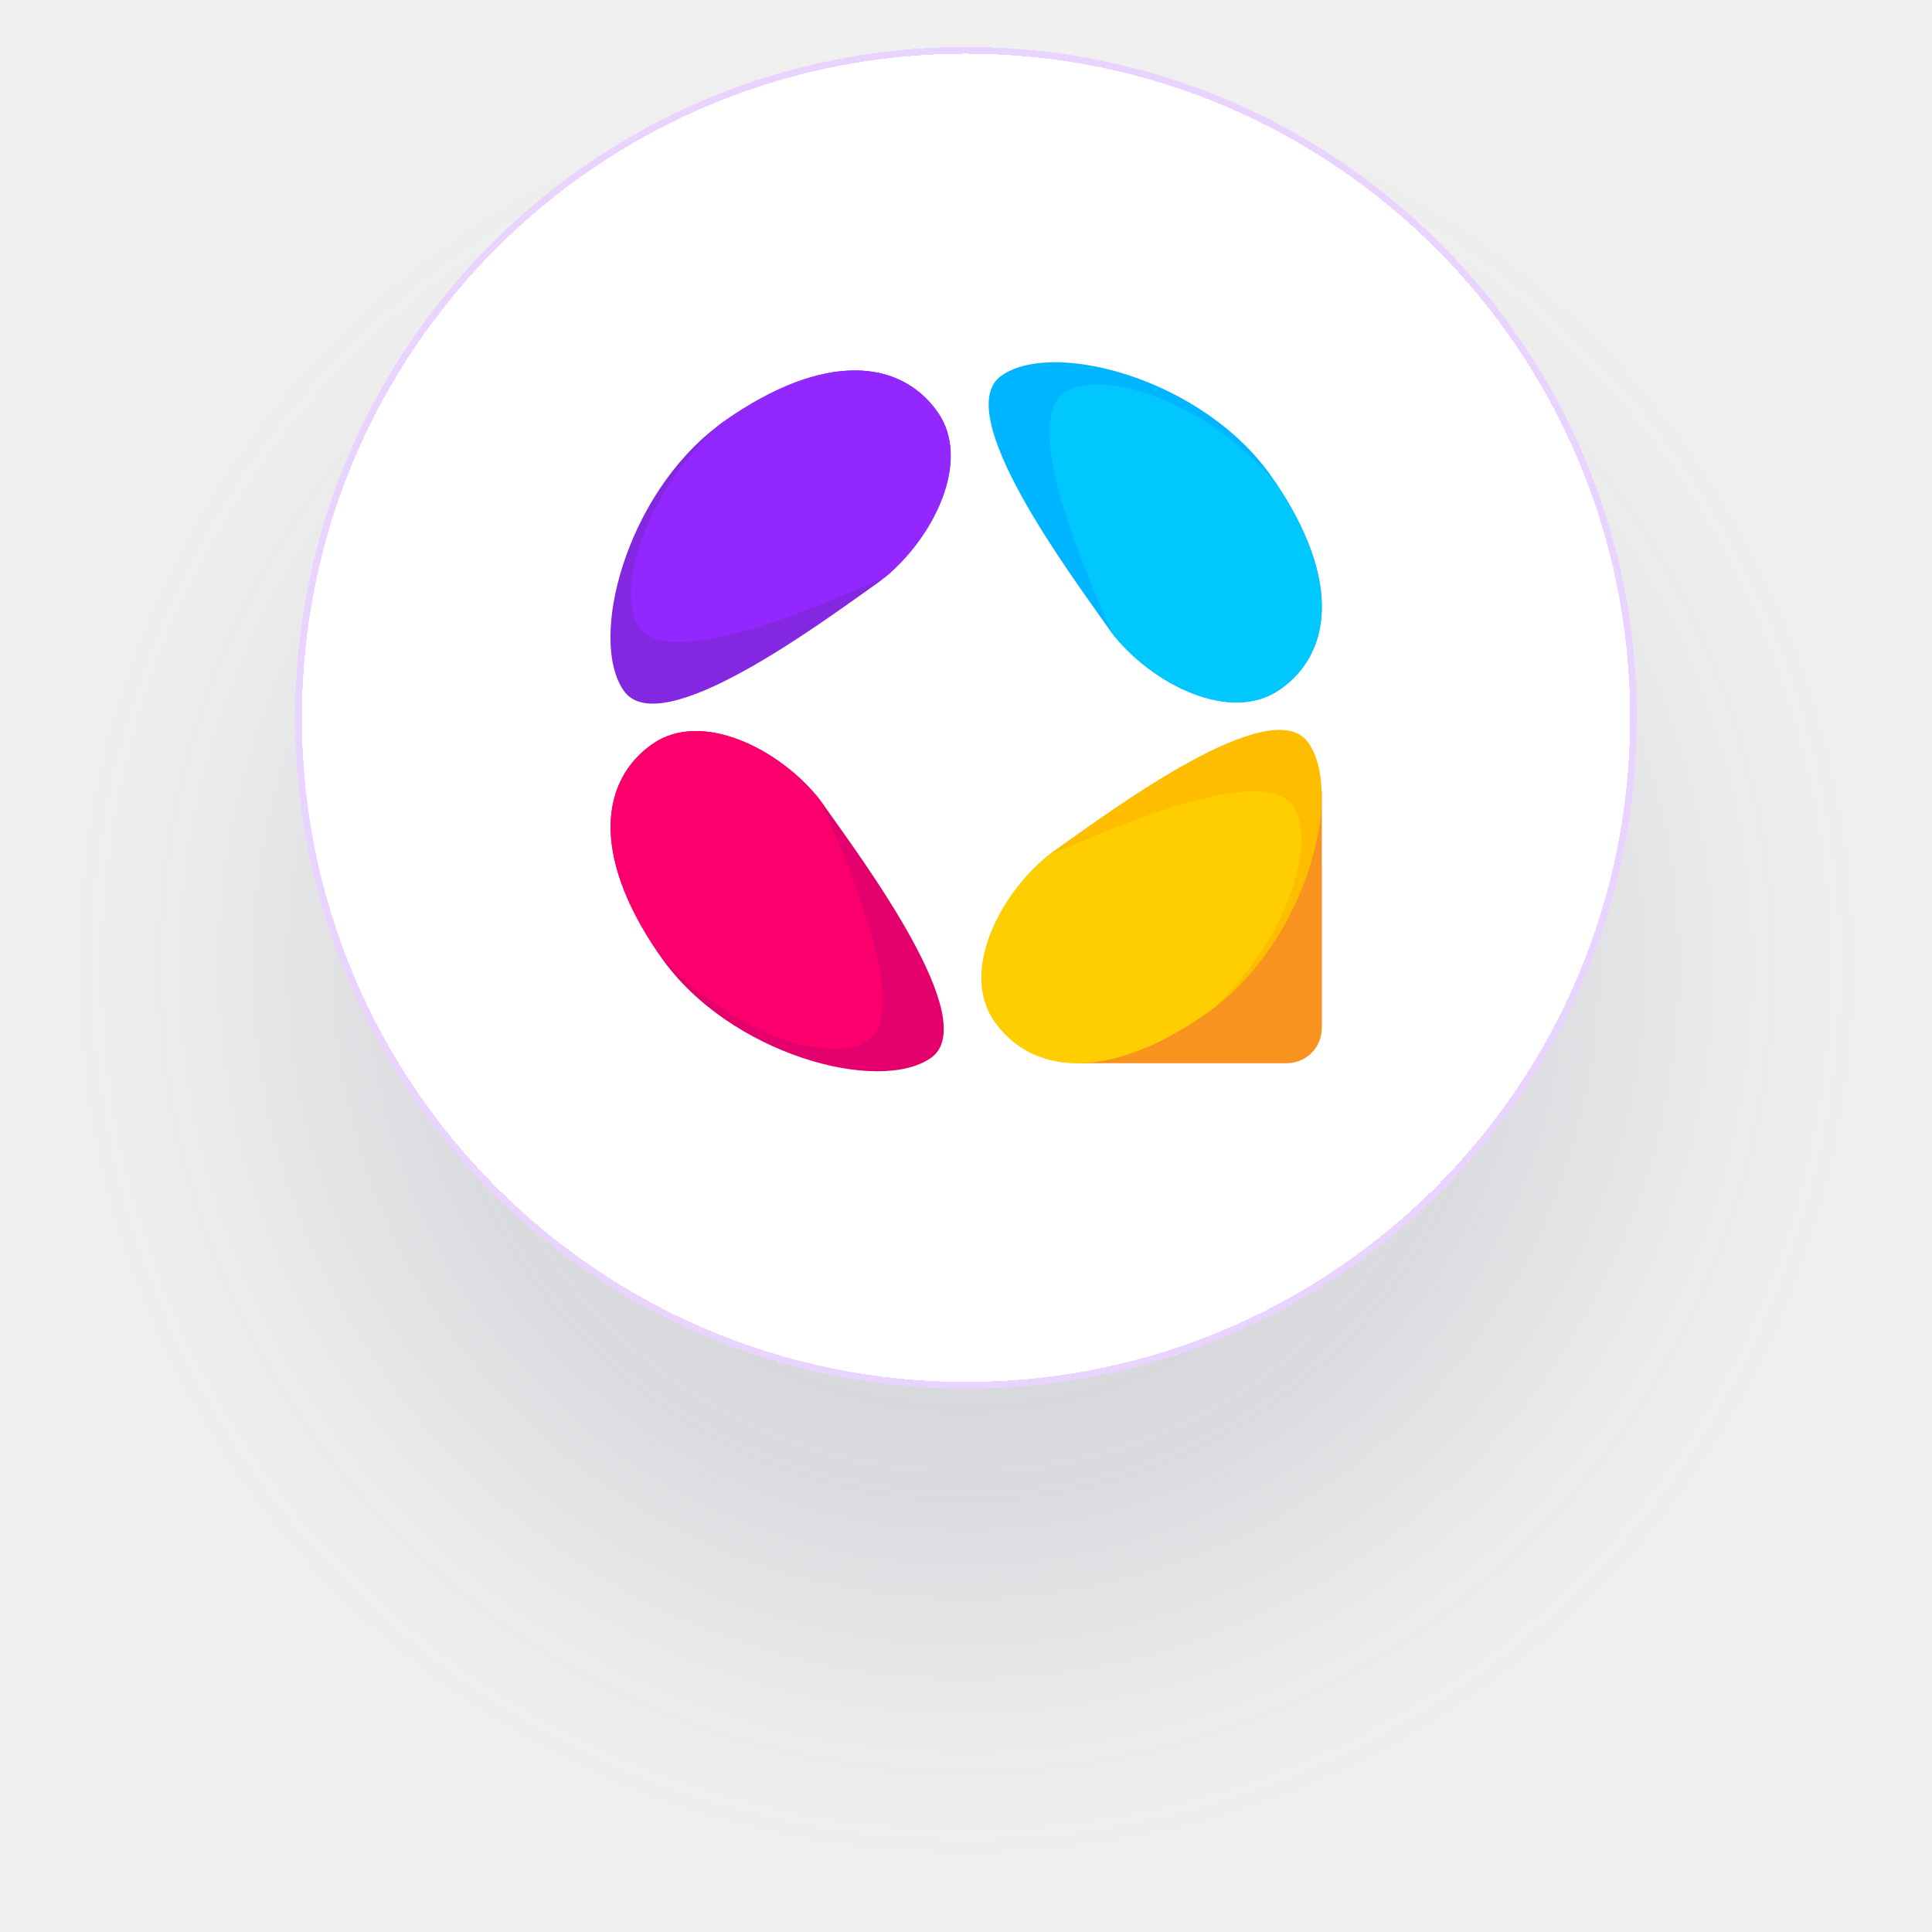
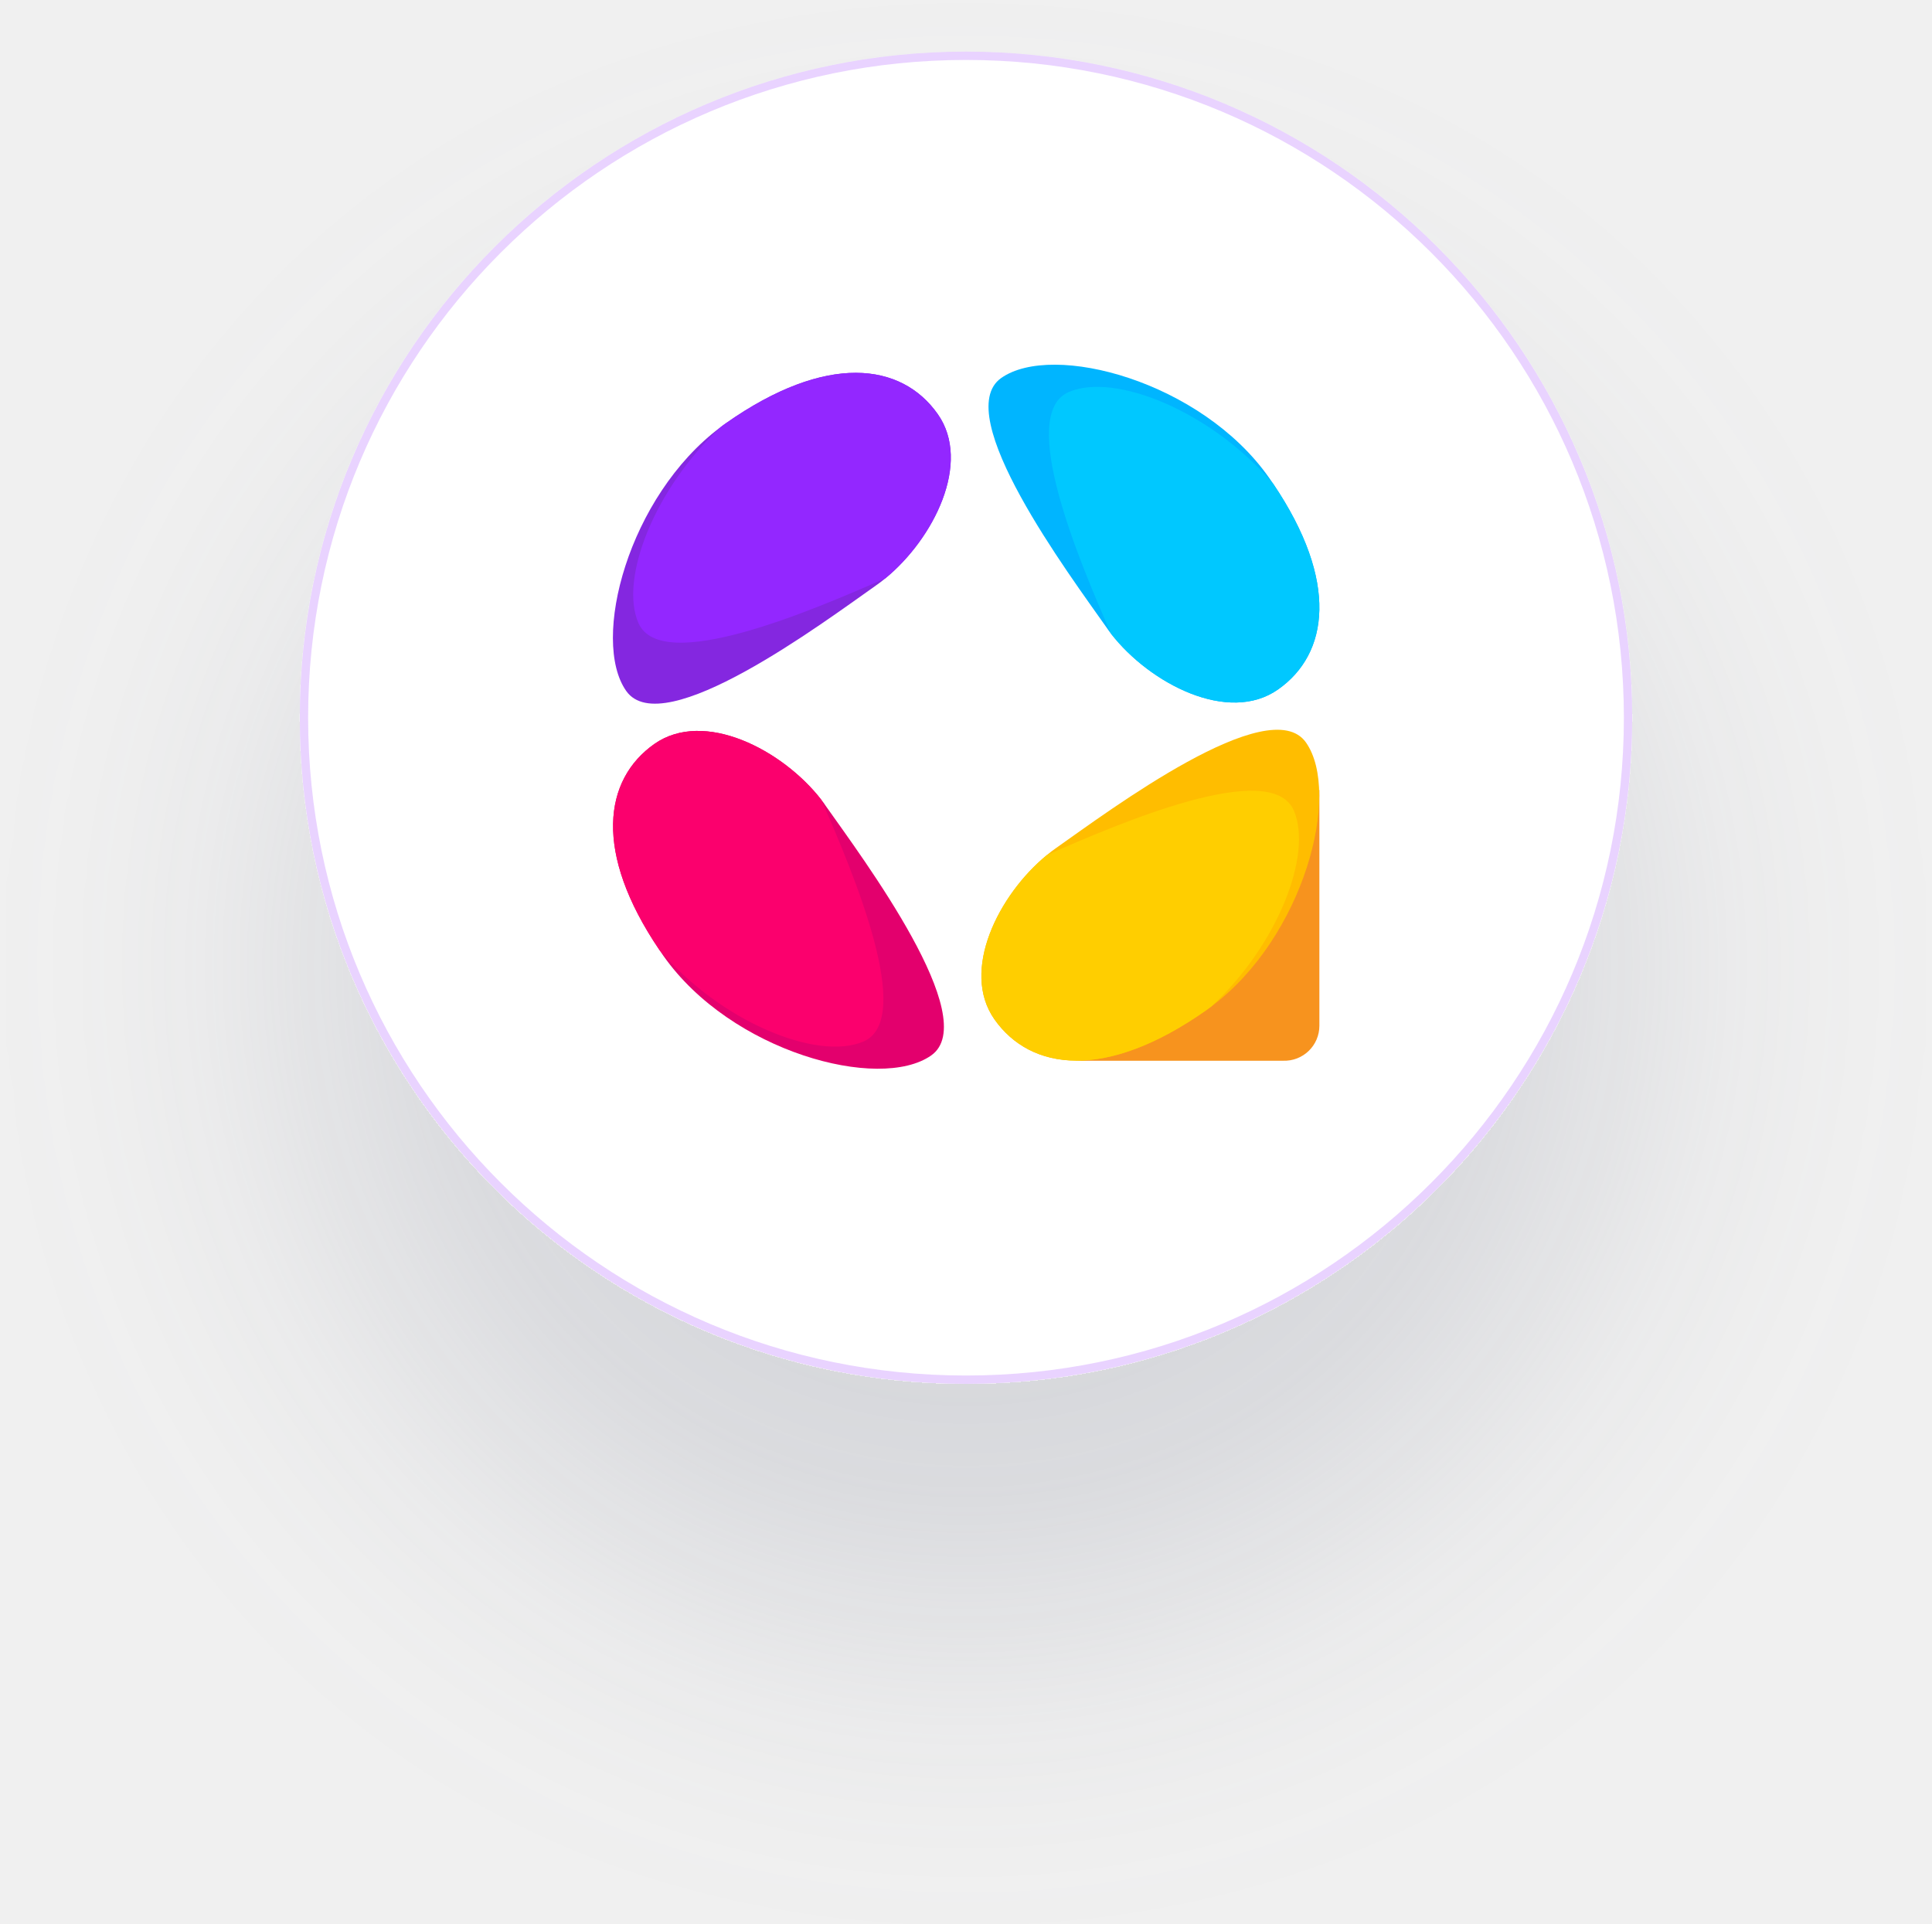
- <svg xmlns="http://www.w3.org/2000/svg" width="288" height="288" viewBox="0 0 288 288" fill="none">
-   <g filter="url(#filter0_bd_1182_66412)">
-     <rect x="44" y="7" width="200" height="200" rx="100" fill="white" fill-opacity="1" shape-rendering="crispEdges" />
-     <path d="M196.985 117.844C193.941 134.305 180.657 148.69 165.283 156.768C163.36 157.776 162.591 158.353 160.422 158.492H191.626C192.329 158.515 193.029 158.396 193.684 158.142C194.34 157.889 194.938 157.507 195.443 157.018C195.949 156.53 196.351 155.945 196.626 155.298C196.901 154.651 197.043 153.956 197.045 153.253V117.844H196.985Z" fill="#F7931E" />
-     <path d="M162.971 157.547C162.34 157.593 161.706 157.593 161.074 157.547H162.971Z" fill="#FFCE00" />
-     <path d="M131.894 86.075C131.423 86.46 130.953 86.818 130.468 87.156C122.569 92.714 98.455 110.74 92.997 102.981C87.644 95.367 93.282 73.766 107.163 63.373C107.428 63.161 107.693 62.975 107.965 62.783C123.04 52.191 134.315 53.657 139.767 61.423C144.887 68.705 139.157 80.119 131.894 86.075Z" fill="#8427E0" />
-     <path d="M190.833 102.759C183.372 107.999 171.6 101.884 165.77 94.389C165.531 94.084 165.306 93.772 165.107 93.467C159.556 85.562 141.529 61.447 149.289 55.995C157.049 50.544 179.326 56.5 189.487 70.964C189.712 71.283 189.931 71.628 190.15 71.913C199.999 86.55 198.447 97.42 190.833 102.759Z" fill="#00B5FF" />
-     <path d="M180.849 150.333C180.584 150.539 180.325 150.731 180.066 150.91C164.991 161.522 153.717 160.029 148.265 152.276C143.152 144.981 148.868 133.587 156.131 127.625C156.595 127.233 157.079 126.868 157.563 126.53C165.462 120.979 189.577 102.959 195.029 110.712C200.381 118.326 194.743 139.941 180.849 150.333Z" fill="#FFBD00" />
-     <path d="M138.771 157.701C131.012 163.146 108.734 157.197 98.574 142.732C98.361 142.44 98.169 142.148 97.97 141.856C88.055 127.212 89.62 116.283 97.221 110.937C104.675 105.698 116.454 111.806 122.277 119.307C122.516 119.612 122.741 119.917 122.94 120.229C128.518 128.134 146.538 152.249 138.771 157.701Z" fill="#E3006D" />
-     <path d="M131.892 86.075C121.115 90.811 98.26 100.666 94.825 92.767C91.946 86.135 97.278 72.552 107.167 63.373C107.432 63.161 107.698 62.975 107.97 62.783C123.038 52.191 134.313 53.657 139.764 61.423C144.884 68.705 139.154 80.119 131.892 86.075Z" fill="#9327FF" />
-     <path d="M190.837 102.761C183.375 108 171.603 101.885 165.774 94.391C160.925 83.335 151.693 61.456 159.42 58.106C166.384 55.089 180.968 61.091 190.127 71.914C200.002 86.552 198.45 97.422 190.837 102.761Z" fill="#00C8FF" />
-     <path d="M180.849 150.331C180.584 150.536 180.325 150.729 180.066 150.908C164.991 161.519 153.717 160.027 148.265 152.274C143.152 144.978 148.868 133.584 156.131 127.622C166.901 122.88 189.769 113.031 193.205 120.923C196.083 127.562 190.751 141.145 180.849 150.331Z" fill="#FFCE00" />
-     <path d="M128.629 155.598C121.692 158.609 107.147 152.634 97.981 141.856C88.053 127.212 89.618 116.283 97.219 110.937C104.673 105.698 116.452 111.806 122.275 119.307C127.13 130.369 136.355 152.242 128.629 155.598Z" fill="#FB006D" />
-     <rect x="44.5" y="7.5" width="199" height="199" rx="99.5" stroke="#9327FF" stroke-opacity="0.2" shape-rendering="crispEdges" />
+ <svg xmlns="http://www.w3.org/2000/svg" width="232" height="231" viewBox="0 0 232 231" fill="none">
+   <g filter="url(#filter0_bd_138_37830)">
+     <rect x="36" y="6.2" width="160" height="160" rx="80" fill="white" />
+     <path d="M158.387 94.875C155.952 108.044 145.325 119.552 133.026 126.014C131.487 126.821 130.872 127.283 129.137 127.394H154.1C154.662 127.412 155.222 127.317 155.747 127.114C156.271 126.911 156.75 126.606 157.154 126.215C157.558 125.824 157.88 125.356 158.1 124.838C158.32 124.321 158.434 123.765 158.435 123.202V94.875H158.387Z" fill="#F7931E" />
+     <path d="M131.177 126.638C130.671 126.675 130.164 126.675 129.659 126.638H131.177Z" fill="#FFCE00" />
+     <path d="M106.315 69.46C105.938 69.768 105.562 70.054 105.174 70.325C98.855 74.771 79.564 89.192 75.197 82.984C70.915 76.893 75.425 59.612 86.53 51.298C86.742 51.129 86.954 50.98 87.172 50.826C99.232 42.353 108.252 43.525 112.613 49.739C116.709 55.564 112.125 64.695 106.315 69.46Z" fill="#8427E0" />
+     <path d="M153.466 82.807C147.498 86.999 138.08 82.107 133.416 76.111C133.225 75.867 133.045 75.618 132.885 75.374C128.445 69.049 114.024 49.758 120.231 45.396C126.439 41.035 144.261 45.799 152.389 57.371C152.57 57.626 152.745 57.902 152.92 58.13C160.799 69.84 159.557 78.536 153.466 82.807Z" fill="#00B5FF" />
+     <path d="M145.479 120.866C145.267 121.031 145.06 121.185 144.853 121.328C132.793 129.817 123.773 128.623 119.412 122.421C115.321 116.585 119.895 107.469 125.704 102.699C126.076 102.386 126.463 102.095 126.85 101.824C133.17 97.383 152.461 82.967 156.823 89.17C161.104 95.261 156.594 112.552 145.479 120.866Z" fill="#FFBD00" />
+     <path d="M111.817 126.76C105.61 131.116 87.788 126.357 79.659 114.785C79.49 114.552 79.336 114.318 79.176 114.085C71.244 102.37 72.496 93.626 78.577 89.35C84.54 85.158 93.963 90.045 98.622 96.046C98.813 96.29 98.993 96.534 99.153 96.783C103.615 103.107 118.03 122.399 111.817 126.76Z" fill="#E3006D" />
+     <path d="M106.313 69.46C97.691 73.248 79.408 81.133 76.659 74.814C74.357 69.508 78.622 58.642 86.533 51.298C86.746 51.129 86.958 50.98 87.175 50.826C99.23 42.353 108.25 43.525 112.611 49.739C116.707 55.564 112.123 64.695 106.313 69.46Z" fill="#9327FF" />
+     <path d="M153.469 82.808C147.5 87 138.082 82.108 133.419 76.113C129.54 67.268 122.154 49.764 128.336 47.085C133.907 44.671 145.574 49.472 152.901 58.132C160.801 69.841 159.56 78.537 153.469 82.808Z" fill="#00C8FF" />
+     <path d="M145.479 120.865C145.267 121.029 145.06 121.183 144.853 121.326C132.793 129.815 123.773 128.622 119.412 122.419C115.321 116.583 119.895 107.467 125.704 102.698C134.321 98.904 152.615 91.025 155.364 97.339C157.666 102.65 153.4 113.516 145.479 120.865Z" fill="#FFCE00" />
+     <path d="M103.703 125.079C98.154 127.487 86.518 122.707 79.186 114.085C71.243 102.37 72.495 93.626 78.576 89.35C84.539 85.158 93.962 90.045 98.621 96.046C102.504 104.895 109.885 122.394 103.703 125.079Z" fill="#FB006D" />
+     <rect x="36.5" y="6.7" width="159" height="159" rx="79.5" stroke="#9327FF" stroke-opacity="0.2" />
  </g>
  <defs>
-     <filter id="filter0_bd_1182_66412" x="0" y="-10" width="288" height="288" filterUnits="userSpaceOnUse" color-interpolation-filters="sRGB">
+     <filter id="filter0_bd_138_37830" x="0.8" y="-7.4" width="230.4" height="238.4" filterUnits="userSpaceOnUse" color-interpolation-filters="sRGB">
      <feFlood flood-opacity="0" result="BackgroundImageFix" />
-       <feGaussianBlur in="BackgroundImageFix" stdDeviation="8.5" />
-       <feComposite in2="SourceAlpha" operator="in" result="effect1_backgroundBlur_1182_66412" />
+       <feGaussianBlur in="BackgroundImageFix" stdDeviation="6.8" />
+       <feComposite in2="SourceAlpha" operator="in" result="effect1_backgroundBlur_138_37830" />
      <feColorMatrix in="SourceAlpha" type="matrix" values="0 0 0 0 0 0 0 0 0 0 0 0 0 0 0 0 0 0 127 0" result="hardAlpha" />
-       <feOffset dy="37" />
-       <feGaussianBlur stdDeviation="22" />
+       <feOffset dy="29.6" />
+       <feGaussianBlur stdDeviation="17.6" />
      <feComposite in2="hardAlpha" operator="out" />
      <feColorMatrix type="matrix" values="0 0 0 0 0.428 0 0 0 0 0.45 0 0 0 0 0.529 0 0 0 0.2 0" />
-       <feBlend mode="normal" in2="effect1_backgroundBlur_1182_66412" result="effect2_dropShadow_1182_66412" />
-       <feBlend mode="normal" in="SourceGraphic" in2="effect2_dropShadow_1182_66412" result="shape" />
+       <feBlend mode="normal" in2="effect1_backgroundBlur_138_37830" result="effect2_dropShadow_138_37830" />
+       <feBlend mode="normal" in="SourceGraphic" in2="effect2_dropShadow_138_37830" result="shape" />
    </filter>
  </defs>
</svg>
